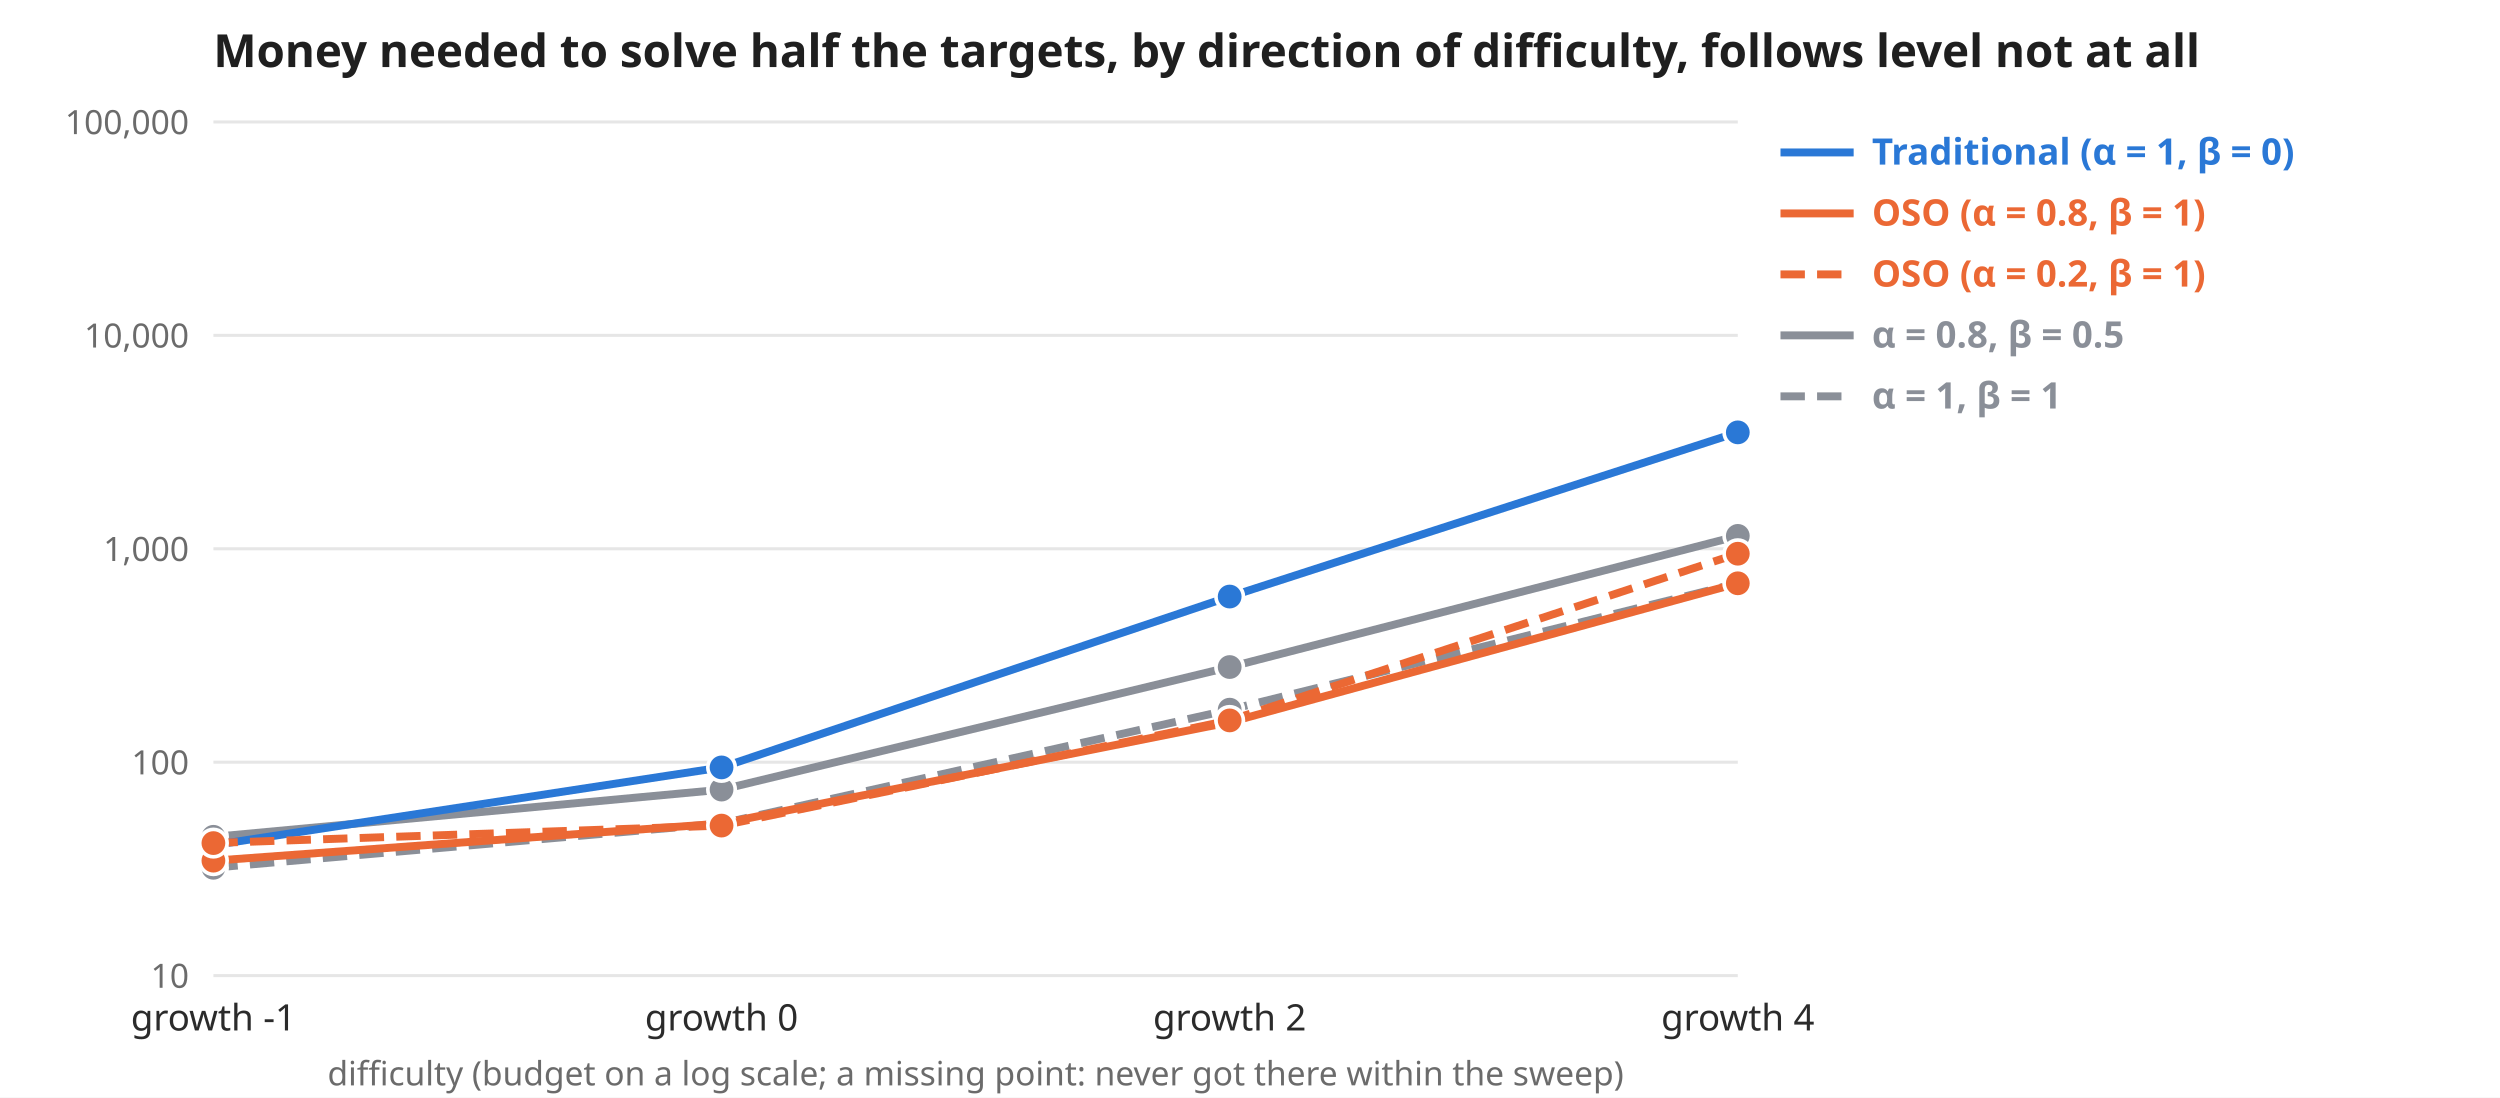
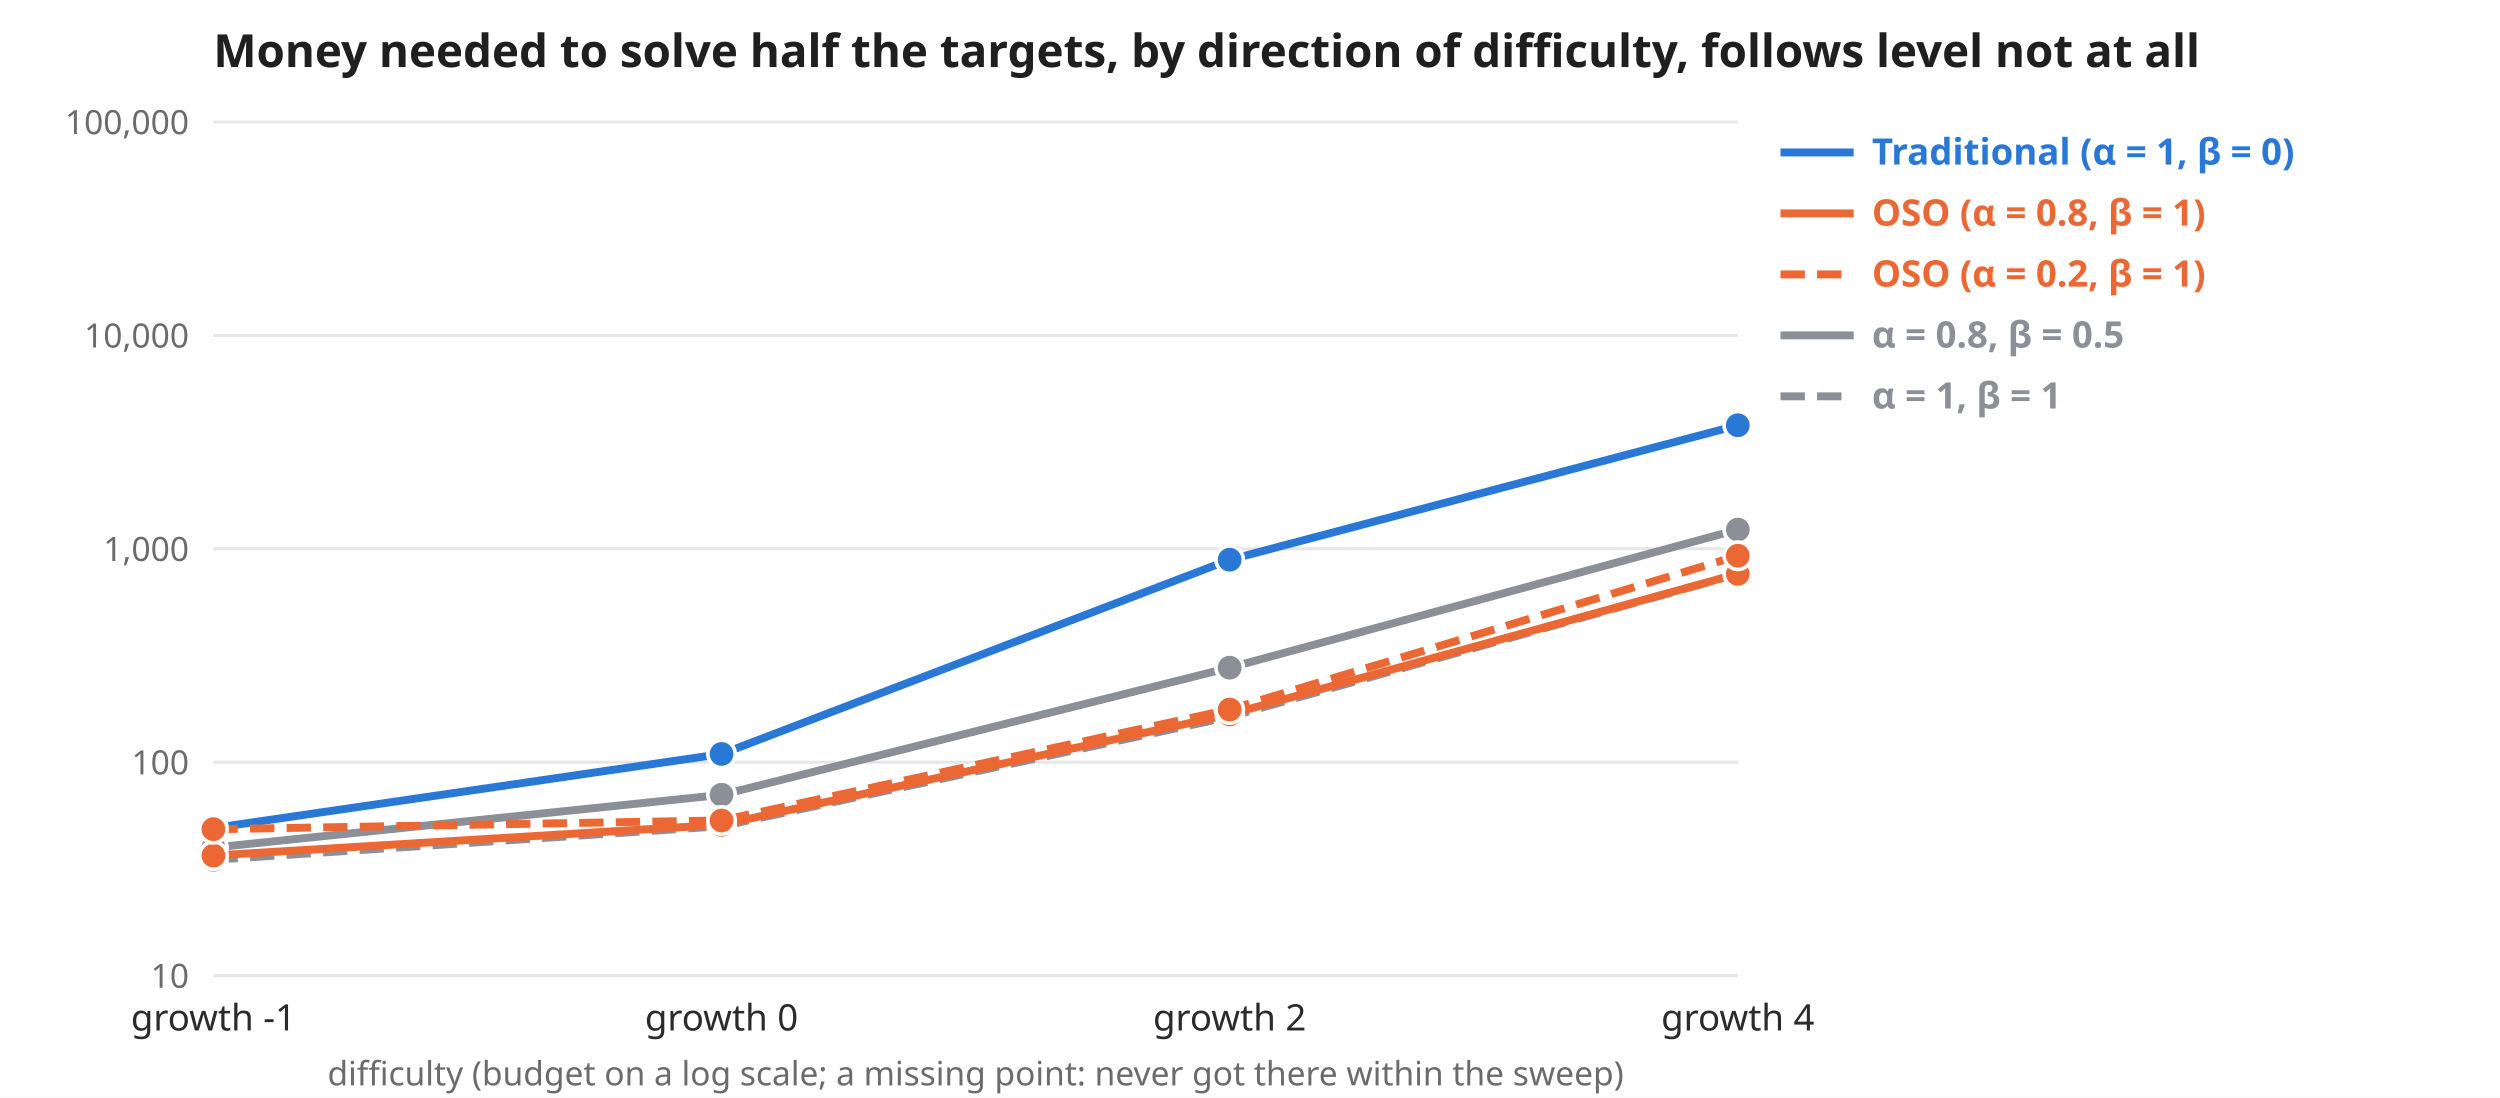
<svg xmlns="http://www.w3.org/2000/svg" viewBox="0 0 820 360" font-family="system-ui, sans-serif">
  <rect width="820" height="360" fill="#fff" />
  <text x="70" y="22" font-size="15" font-weight="700" fill="#1f1f1f">Money needed to solve half the targets, by direction of difficulty, follows level not at all</text>
  <line x1="70" x2="570" y1="320" y2="320" stroke="#e6e6e6" />
  <text x="62" y="324" text-anchor="end" font-size="11" fill="#6b6b6b">10</text>
  <line x1="70" x2="570" y1="250" y2="250" stroke="#e6e6e6" />
  <text x="62" y="254" text-anchor="end" font-size="11" fill="#6b6b6b">100</text>
  <line x1="70" x2="570" y1="180" y2="180" stroke="#e6e6e6" />
  <text x="62" y="184" text-anchor="end" font-size="11" fill="#6b6b6b">1,000</text>
  <line x1="70" x2="570" y1="110" y2="110" stroke="#e6e6e6" />
  <text x="62" y="114" text-anchor="end" font-size="11" fill="#6b6b6b">10,000</text>
  <line x1="70" x2="570" y1="40" y2="40" stroke="#e6e6e6" />
  <text x="62" y="44" text-anchor="end" font-size="11" fill="#6b6b6b">100,000</text>
  <text x="70" y="338" text-anchor="middle" font-size="12" fill="#2b2b2b">growth -1</text>
  <text x="236.667" y="338" text-anchor="middle" font-size="12" fill="#2b2b2b">growth 0</text>
  <text x="403.333" y="338" text-anchor="middle" font-size="12" fill="#2b2b2b">growth 2</text>
  <text x="570" y="338" text-anchor="middle" font-size="12" fill="#2b2b2b">growth 4</text>
  <text x="320" y="356" text-anchor="middle" font-size="11" fill="#6b6b6b">difficulty (budget on a log scale; a missing point: never got there within the sweep)</text>
-   <path d="M70.0 274.5 L236.7 259.0 L403.3 218.8 L570.0 175.8" fill="none" stroke="#8a8f98" stroke-width="2.6" />
-   <circle cx="70" cy="274.467" r="4.5" fill="#8a8f98" stroke="#fff" stroke-width="1.2" />
-   <circle cx="236.667" cy="258.987" r="4.5" fill="#8a8f98" stroke="#fff" stroke-width="1.2" />
-   <circle cx="403.333" cy="218.789" r="4.5" fill="#8a8f98" stroke="#fff" stroke-width="1.2" />
-   <circle cx="570" cy="175.767" r="4.5" fill="#8a8f98" stroke="#fff" stroke-width="1.2" />
+   <path d="M70.0 278.0 L236.7 260.7 L403.3 219.0 L570.0 173.7" fill="none" stroke="#8a8f98" stroke-width="2.6" />
+   <circle cx="70" cy="277.995" r="4.5" fill="#8a8f98" stroke="#fff" stroke-width="1.2" />
+   <circle cx="236.667" cy="260.678" r="4.5" fill="#8a8f98" stroke="#fff" stroke-width="1.2" />
+   <circle cx="403.333" cy="219.001" r="4.5" fill="#8a8f98" stroke="#fff" stroke-width="1.2" />
+   <circle cx="570" cy="173.713" r="4.5" fill="#8a8f98" stroke="#fff" stroke-width="1.2" />
  <line x1="584" x2="608" y1="110" y2="110" stroke="#8a8f98" stroke-width="2.6" />
  <text x="614" y="114" font-size="12" font-weight="700" fill="#8a8f98">α = 0.8, β = 0.5</text>
-   <path d="M70.0 284.6 L236.7 270.1 L403.3 232.8 L570.0 191.3" fill="none" stroke="#8a8f98" stroke-width="2.6" stroke-dasharray="8 4" />
-   <circle cx="70" cy="284.64" r="4.5" fill="#8a8f98" stroke="#fff" stroke-width="1.2" />
-   <circle cx="236.667" cy="270.107" r="4.5" fill="#8a8f98" stroke="#fff" stroke-width="1.2" />
-   <circle cx="403.333" cy="232.77" r="4.5" fill="#8a8f98" stroke="#fff" stroke-width="1.2" />
-   <circle cx="570" cy="191.32" r="4.5" fill="#8a8f98" stroke="#fff" stroke-width="1.2" />
+   <path d="M70.0 282.0 L236.7 271.0 L403.3 235.1 L570.0 188.2" fill="none" stroke="#8a8f98" stroke-width="2.6" stroke-dasharray="8 4" />
+   <circle cx="70" cy="282.026" r="4.5" fill="#8a8f98" stroke="#fff" stroke-width="1.2" />
+   <circle cx="236.667" cy="271.005" r="4.5" fill="#8a8f98" stroke="#fff" stroke-width="1.2" />
+   <circle cx="403.333" cy="235.058" r="4.5" fill="#8a8f98" stroke="#fff" stroke-width="1.2" />
+   <circle cx="570" cy="188.151" r="4.5" fill="#8a8f98" stroke="#fff" stroke-width="1.2" />
  <line x1="584" x2="608" y1="130" y2="130" stroke="#8a8f98" stroke-width="2.6" stroke-dasharray="8 4" />
  <text x="614" y="134" font-size="12" font-weight="700" fill="#8a8f98">α = 1, β = 1</text>
-   <path d="M70.0 277.2 L236.7 251.7 L403.3 195.7 L570.0 141.8" fill="none" stroke="#2a78d6" stroke-width="2.6" />
-   <circle cx="70" cy="277.202" r="4.5" fill="#2a78d6" stroke="#fff" stroke-width="1.2" />
-   <circle cx="236.667" cy="251.714" r="4.5" fill="#2a78d6" stroke="#fff" stroke-width="1.2" />
-   <circle cx="403.333" cy="195.668" r="4.5" fill="#2a78d6" stroke="#fff" stroke-width="1.2" />
-   <circle cx="570" cy="141.817" r="4.5" fill="#2a78d6" stroke="#fff" stroke-width="1.2" />
+   <path d="M70.0 271.6 L236.7 247.3 L403.3 183.6 L570.0 139.5" fill="none" stroke="#2a78d6" stroke-width="2.6" />
+   <circle cx="70" cy="271.608" r="4.5" fill="#2a78d6" stroke="#fff" stroke-width="1.2" />
+   <circle cx="236.667" cy="247.297" r="4.5" fill="#2a78d6" stroke="#fff" stroke-width="1.2" />
+   <circle cx="403.333" cy="183.589" r="4.5" fill="#2a78d6" stroke="#fff" stroke-width="1.2" />
+   <circle cx="570" cy="139.476" r="4.5" fill="#2a78d6" stroke="#fff" stroke-width="1.2" />
  <line x1="584" x2="608" y1="50" y2="50" stroke="#2a78d6" stroke-width="2.6" />
  <text x="614" y="54" font-size="12" font-weight="700" fill="#2a78d6">Traditional (α = 1, β = 0)</text>
-   <path d="M70.0 282.3 L236.7 270.1 L403.3 236.9 L570.0 191.3" fill="none" stroke="#eb6834" stroke-width="2.6" />
-   <circle cx="70" cy="282.298" r="4.5" fill="#eb6834" stroke="#fff" stroke-width="1.2" />
-   <circle cx="236.667" cy="270.051" r="4.5" fill="#eb6834" stroke="#fff" stroke-width="1.2" />
-   <circle cx="403.333" cy="236.876" r="4.5" fill="#eb6834" stroke="#fff" stroke-width="1.2" />
-   <circle cx="570" cy="191.32" r="4.5" fill="#eb6834" stroke="#fff" stroke-width="1.2" />
+   <path d="M70.0 280.6 L236.7 270.5 L403.3 234.3 L570.0 188.2" fill="none" stroke="#eb6834" stroke-width="2.6" />
+   <circle cx="70" cy="280.649" r="4.5" fill="#eb6834" stroke="#fff" stroke-width="1.2" />
+   <circle cx="236.667" cy="270.54" r="4.5" fill="#eb6834" stroke="#fff" stroke-width="1.2" />
+   <circle cx="403.333" cy="234.33" r="4.5" fill="#eb6834" stroke="#fff" stroke-width="1.2" />
+   <circle cx="570" cy="188.235" r="4.5" fill="#eb6834" stroke="#fff" stroke-width="1.2" />
  <line x1="584" x2="608" y1="70" y2="70" stroke="#eb6834" stroke-width="2.6" />
  <text x="614" y="74" font-size="12" font-weight="700" fill="#eb6834">OSO (α = 0.8, β = 1)</text>
-   <path d="M70.0 276.5 L236.7 270.8 L403.3 236.3 L570.0 181.6" fill="none" stroke="#eb6834" stroke-width="2.6" stroke-dasharray="8 4" />
-   <circle cx="70" cy="276.535" r="4.5" fill="#eb6834" stroke="#fff" stroke-width="1.2" />
-   <circle cx="236.667" cy="270.792" r="4.5" fill="#eb6834" stroke="#fff" stroke-width="1.2" />
-   <circle cx="403.333" cy="236.298" r="4.5" fill="#eb6834" stroke="#fff" stroke-width="1.2" />
-   <circle cx="570" cy="181.62" r="4.5" fill="#eb6834" stroke="#fff" stroke-width="1.2" />
+   <path d="M70.0 272.0 L236.7 269.1 L403.3 232.7 L570.0 182.3" fill="none" stroke="#eb6834" stroke-width="2.6" stroke-dasharray="8 4" />
+   <circle cx="70" cy="271.965" r="4.5" fill="#eb6834" stroke="#fff" stroke-width="1.2" />
+   <circle cx="236.667" cy="269.134" r="4.5" fill="#eb6834" stroke="#fff" stroke-width="1.2" />
+   <circle cx="403.333" cy="232.736" r="4.5" fill="#eb6834" stroke="#fff" stroke-width="1.2" />
+   <circle cx="570" cy="182.289" r="4.5" fill="#eb6834" stroke="#fff" stroke-width="1.2" />
  <line x1="584" x2="608" y1="90" y2="90" stroke="#eb6834" stroke-width="2.6" stroke-dasharray="8 4" />
  <text x="614" y="94" font-size="12" font-weight="700" fill="#eb6834">OSO (α = 0.2, β = 1)</text>
</svg>
